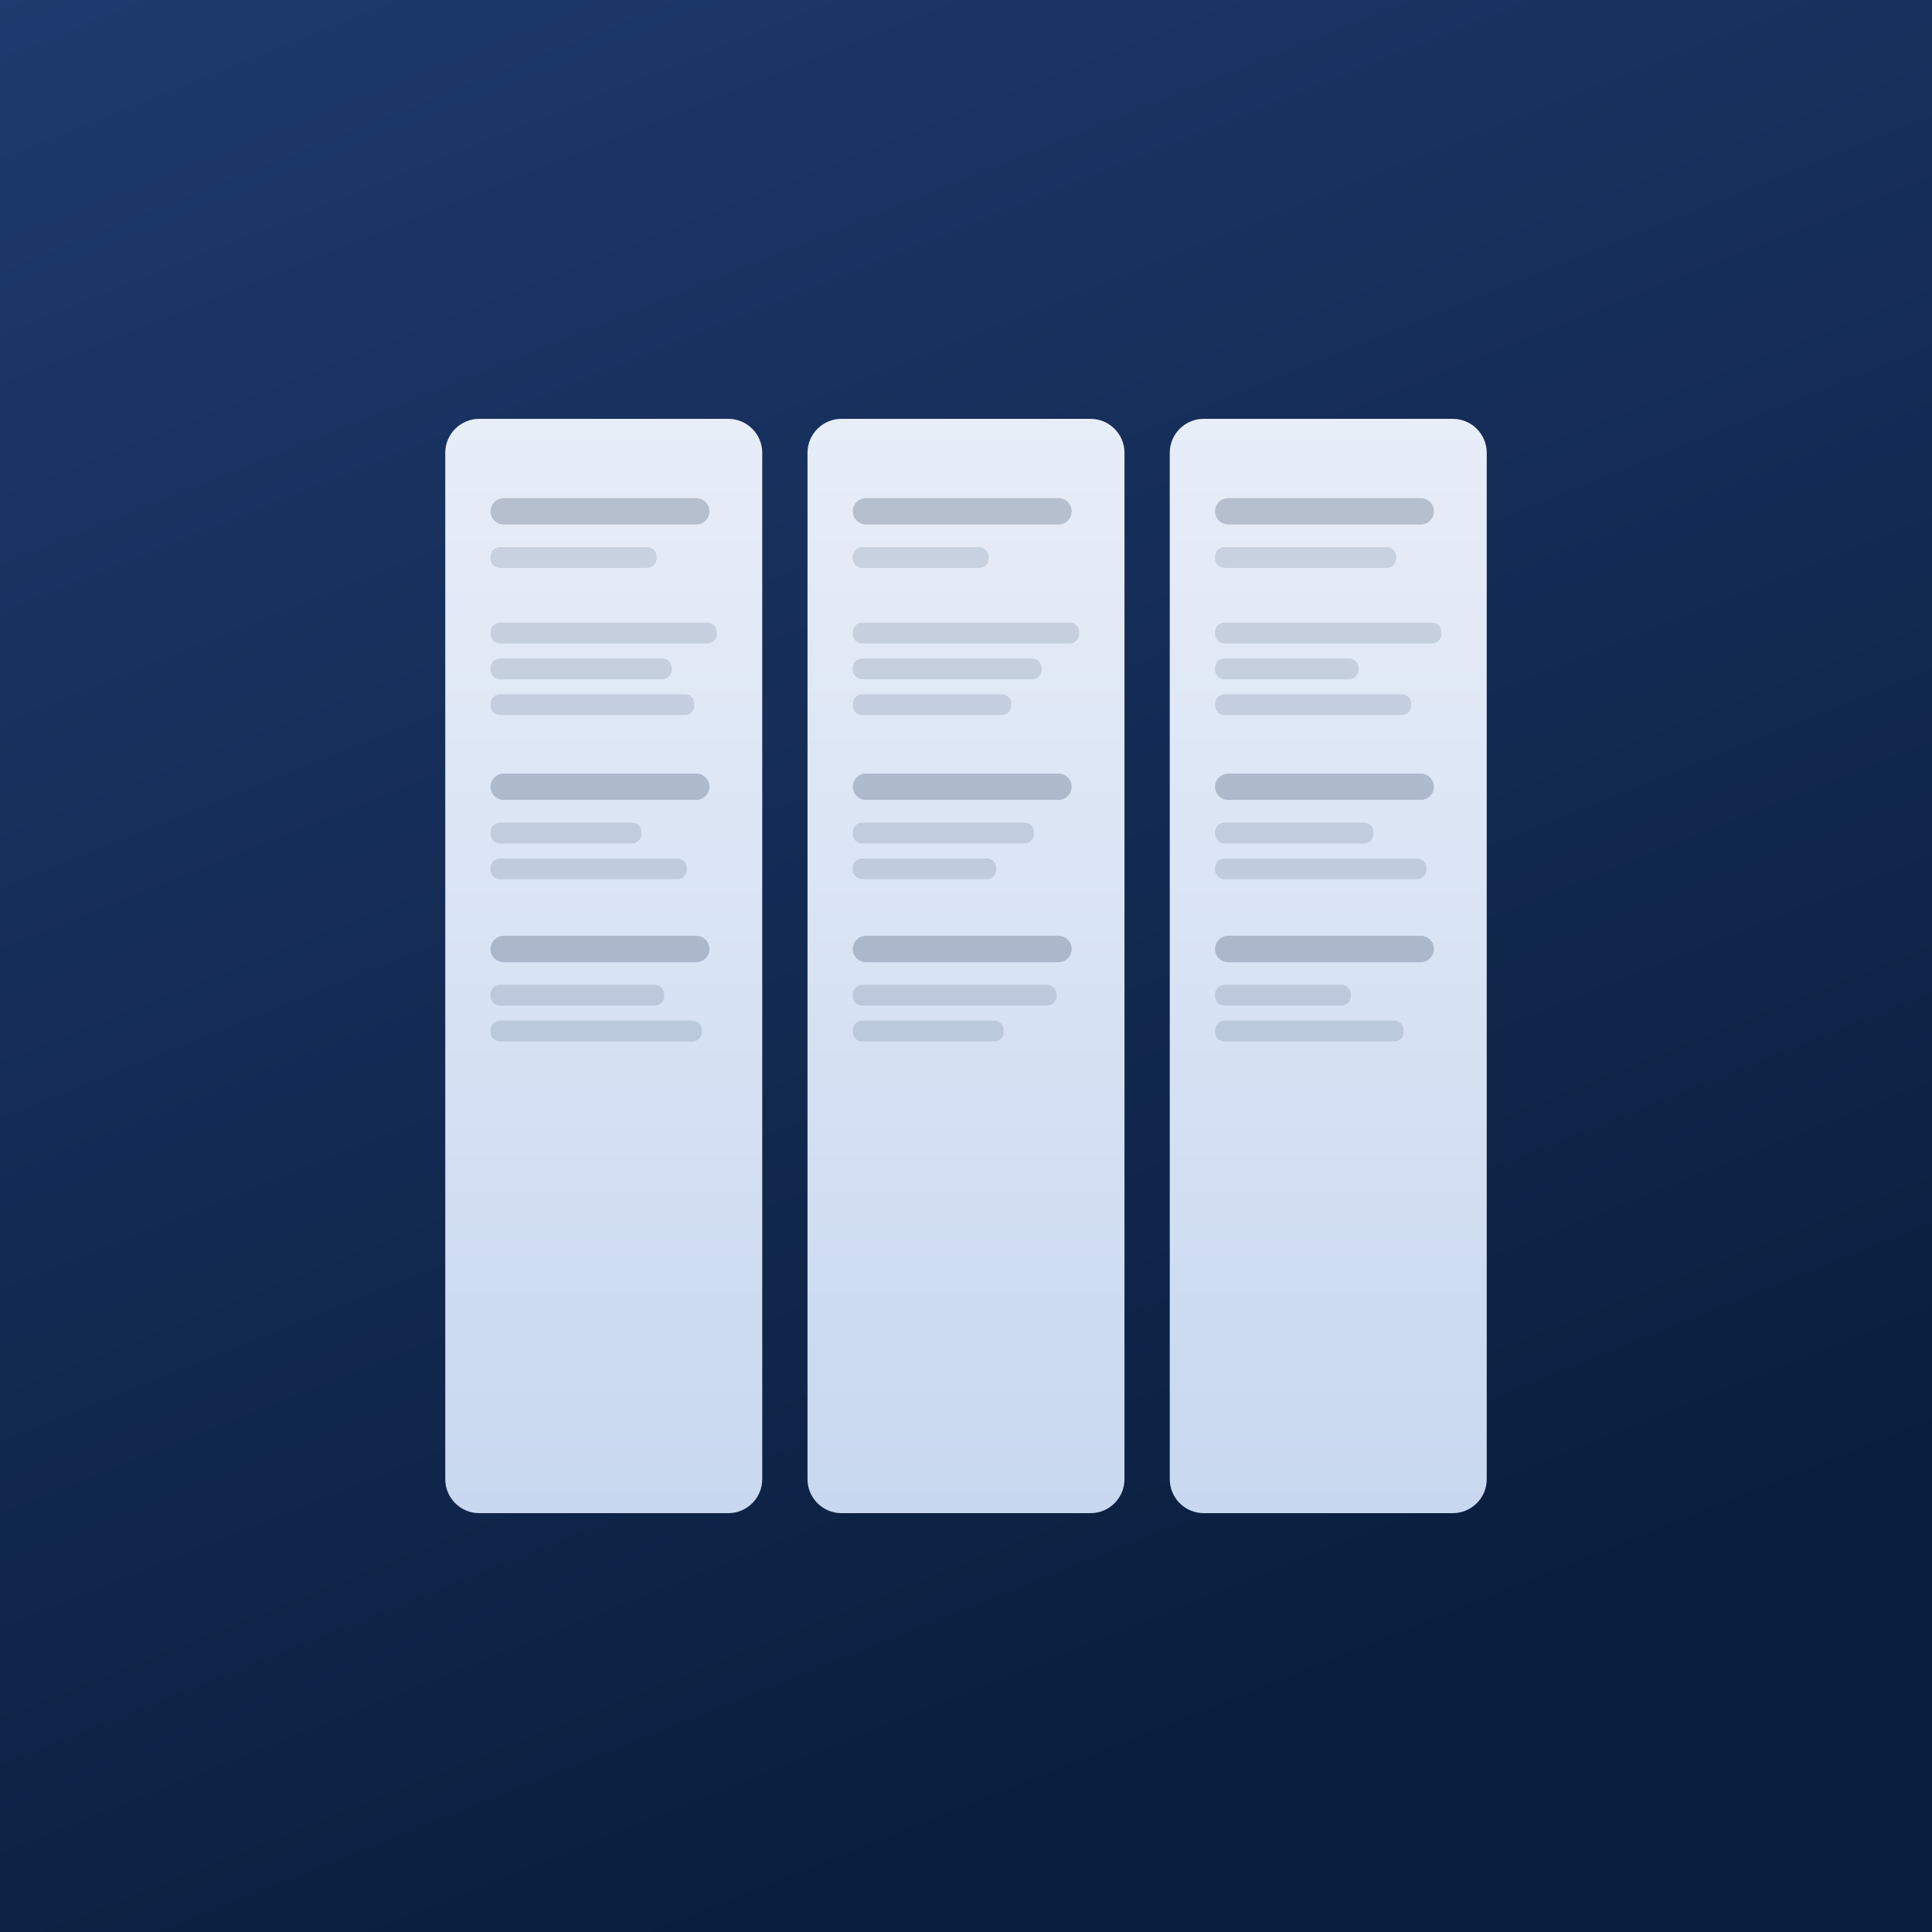
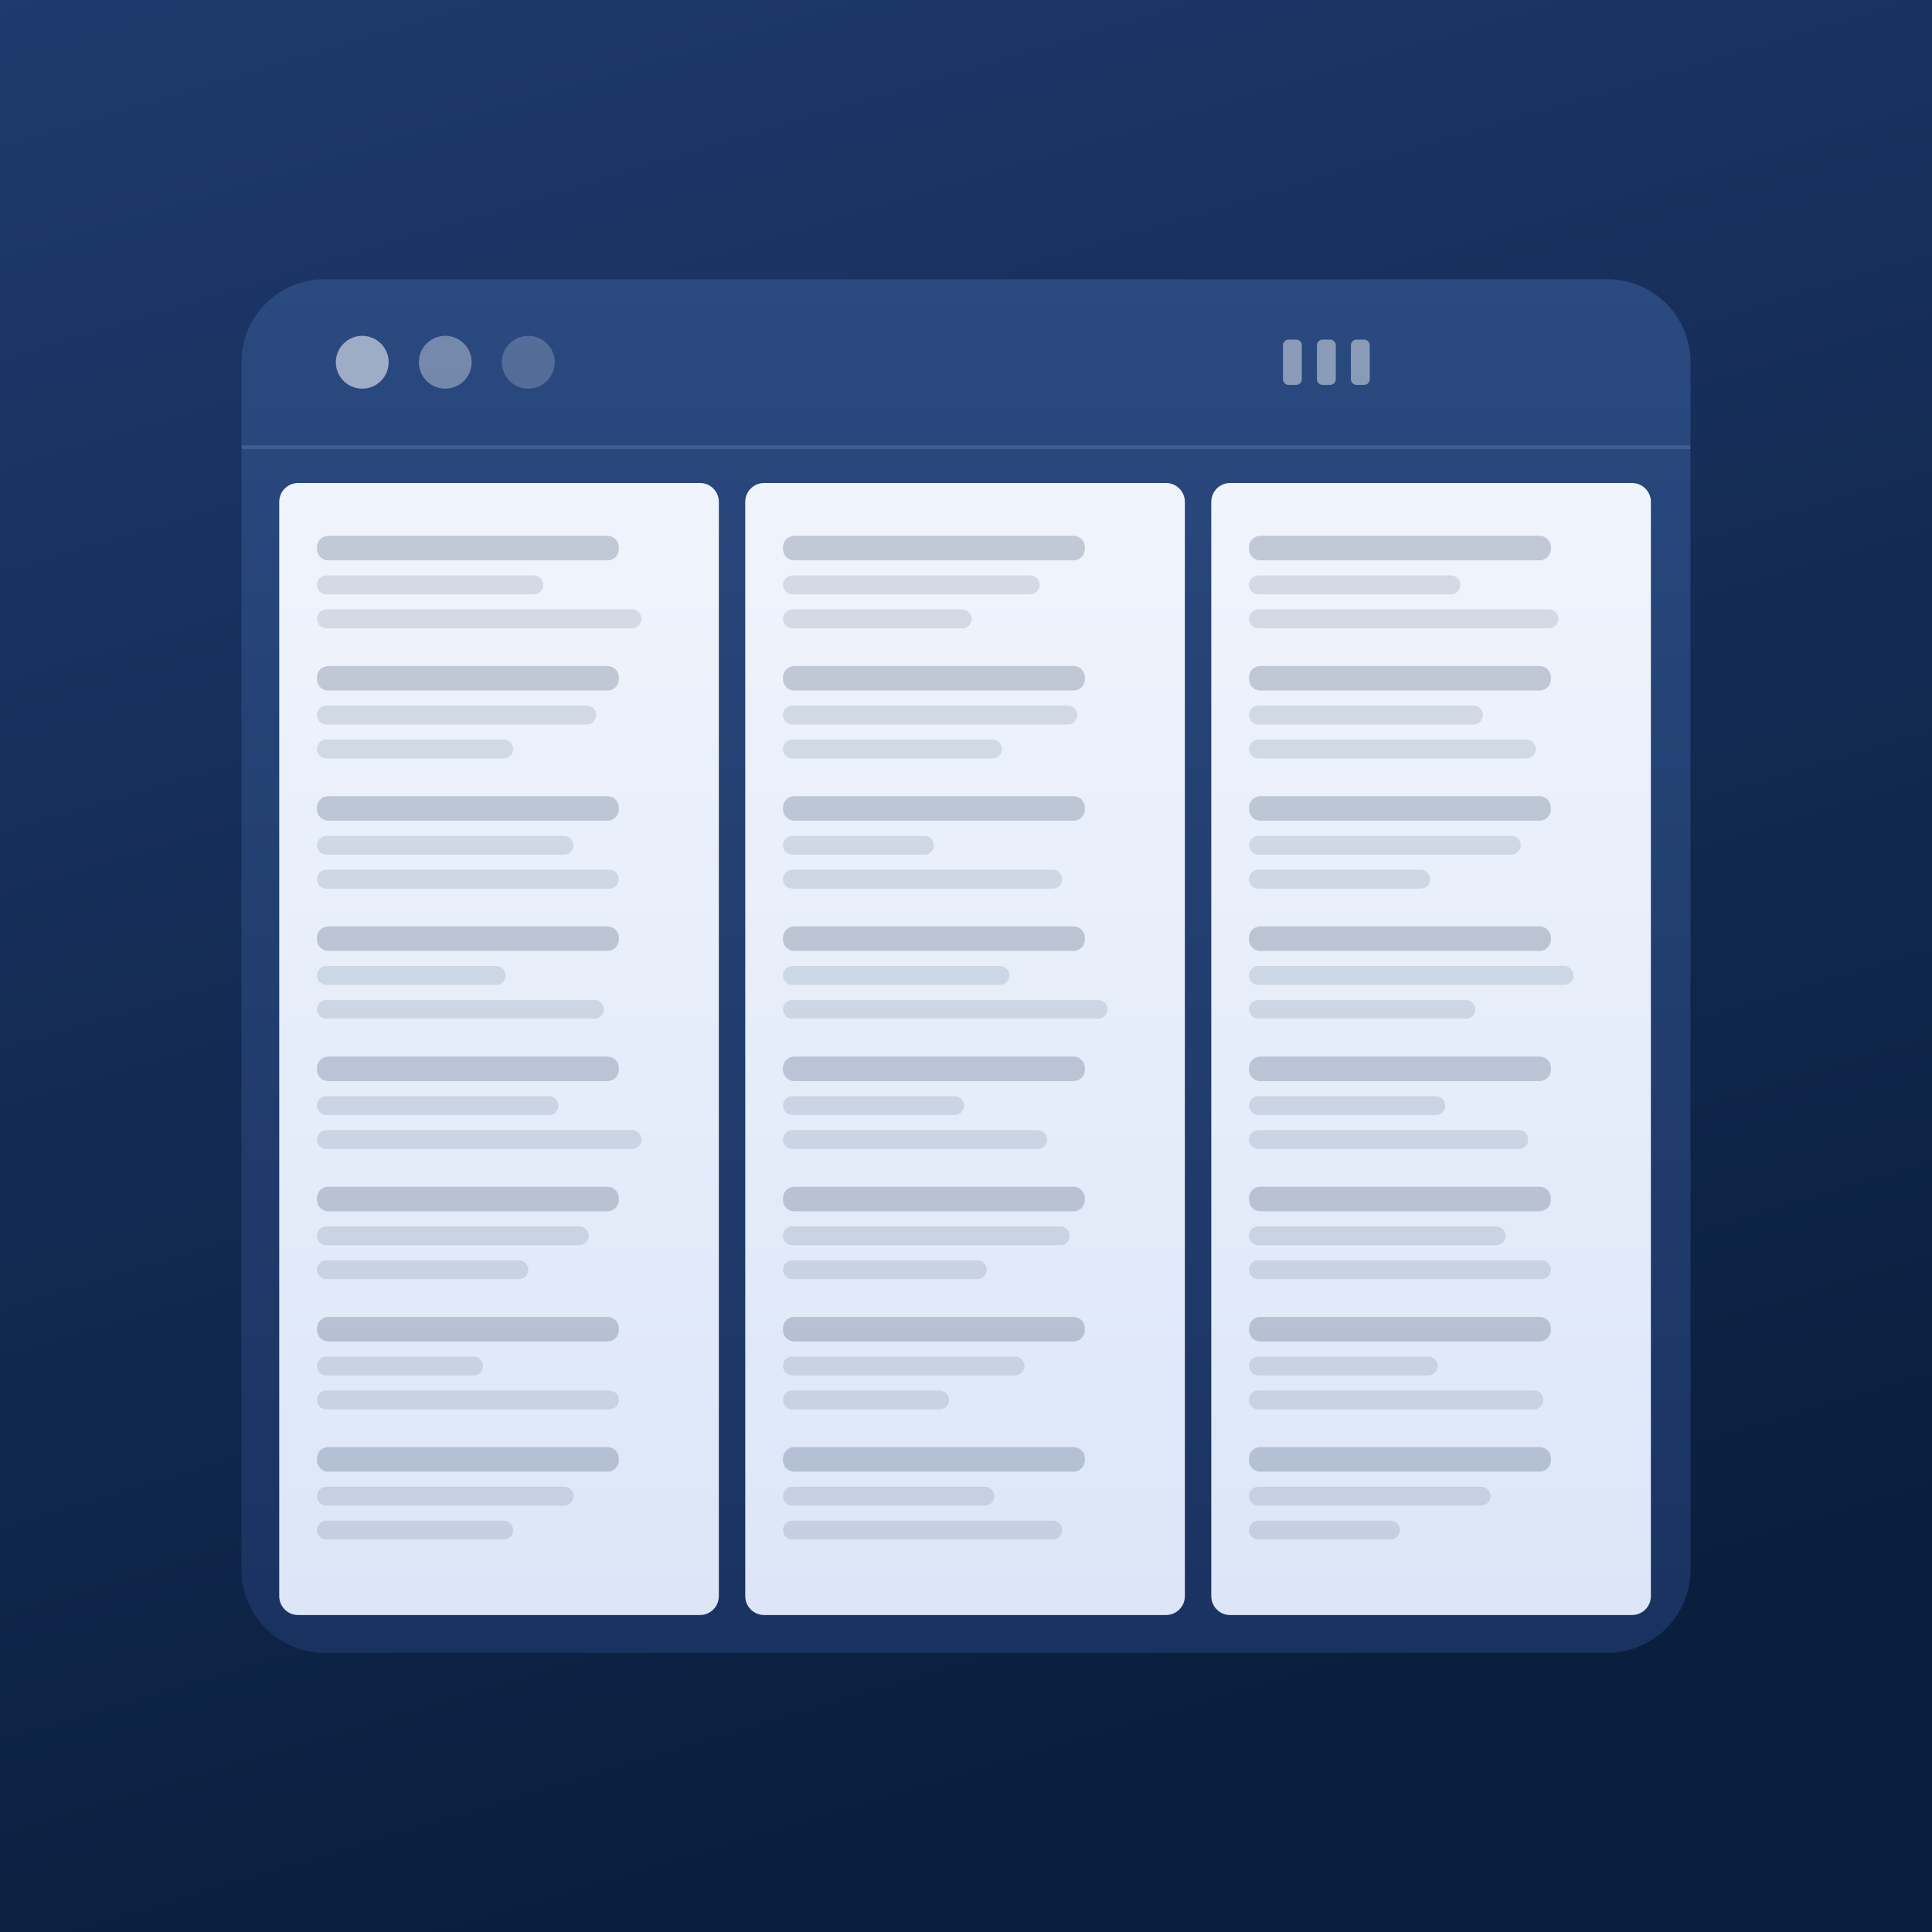
<svg xmlns="http://www.w3.org/2000/svg" viewBox="0 0 1024 1024" width="1024" height="1024">
  <defs>
-     <linearGradient id="bg" x1="0" y1="0" x2="0.4" y2="1">
+     <linearGradient id="bg" x1="0" y1="0" x2="0.3" y2="1">
      <stop offset="0%" stop-color="#1e3a6e" />
      <stop offset="100%" stop-color="#0a1e3d" />
    </linearGradient>
-     <linearGradient id="col" x1="0" y1="0" x2="0" y2="1">
-       <stop offset="0%" stop-color="#e8eef8" />
-       <stop offset="100%" stop-color="#c8d8f0" />
+     <linearGradient id="win" x1="0" y1="0" x2="0" y2="1">
+       <stop offset="0%" stop-color="#2a4a80" />
+       <stop offset="100%" stop-color="#1a3260" />
+     </linearGradient>
+     <linearGradient id="panel" x1="0" y1="0" x2="0" y2="1">
+       <stop offset="0%" stop-color="#f0f4fc" />
+       <stop offset="100%" stop-color="#dce6f8" />
    </linearGradient>
  </defs>
  <rect width="1024" height="1024" fill="url(#bg)" />
-   <rect x="236" y="222" width="168" height="580" rx="18" fill="url(#col)" />
-   <rect x="260" y="264" width="116" height="14" rx="7" fill="#0a1e3d" opacity="0.22" />
-   <rect x="260" y="290" width="88" height="11" rx="5" fill="#0a1e3d" opacity="0.13" />
-   <rect x="260" y="330" width="120" height="11" rx="5" fill="#0a1e3d" opacity="0.13" />
-   <rect x="260" y="349" width="96" height="11" rx="5" fill="#0a1e3d" opacity="0.13" />
-   <rect x="260" y="368" width="108" height="11" rx="5" fill="#0a1e3d" opacity="0.13" />
-   <rect x="260" y="410" width="116" height="14" rx="7" fill="#0a1e3d" opacity="0.22" />
-   <rect x="260" y="436" width="80" height="11" rx="5" fill="#0a1e3d" opacity="0.13" />
-   <rect x="260" y="455" width="104" height="11" rx="5" fill="#0a1e3d" opacity="0.13" />
-   <rect x="260" y="496" width="116" height="14" rx="7" fill="#0a1e3d" opacity="0.22" />
-   <rect x="260" y="522" width="92" height="11" rx="5" fill="#0a1e3d" opacity="0.13" />
-   <rect x="260" y="541" width="112" height="11" rx="5" fill="#0a1e3d" opacity="0.13" />
-   <rect x="428" y="222" width="168" height="580" rx="18" fill="url(#col)" />
-   <rect x="452" y="264" width="116" height="14" rx="7" fill="#0a1e3d" opacity="0.22" />
-   <rect x="452" y="290" width="72" height="11" rx="5" fill="#0a1e3d" opacity="0.13" />
-   <rect x="452" y="330" width="120" height="11" rx="5" fill="#0a1e3d" opacity="0.13" />
-   <rect x="452" y="349" width="100" height="11" rx="5" fill="#0a1e3d" opacity="0.13" />
-   <rect x="452" y="368" width="84" height="11" rx="5" fill="#0a1e3d" opacity="0.13" />
-   <rect x="452" y="410" width="116" height="14" rx="7" fill="#0a1e3d" opacity="0.22" />
-   <rect x="452" y="436" width="96" height="11" rx="5" fill="#0a1e3d" opacity="0.13" />
-   <rect x="452" y="455" width="76" height="11" rx="5" fill="#0a1e3d" opacity="0.13" />
-   <rect x="452" y="496" width="116" height="14" rx="7" fill="#0a1e3d" opacity="0.22" />
-   <rect x="452" y="522" width="108" height="11" rx="5" fill="#0a1e3d" opacity="0.13" />
-   <rect x="452" y="541" width="80" height="11" rx="5" fill="#0a1e3d" opacity="0.13" />
-   <rect x="620" y="222" width="168" height="580" rx="18" fill="url(#col)" />
-   <rect x="644" y="264" width="116" height="14" rx="7" fill="#0a1e3d" opacity="0.22" />
-   <rect x="644" y="290" width="96" height="11" rx="5" fill="#0a1e3d" opacity="0.13" />
-   <rect x="644" y="330" width="120" height="11" rx="5" fill="#0a1e3d" opacity="0.13" />
-   <rect x="644" y="349" width="76" height="11" rx="5" fill="#0a1e3d" opacity="0.13" />
-   <rect x="644" y="368" width="104" height="11" rx="5" fill="#0a1e3d" opacity="0.13" />
-   <rect x="644" y="410" width="116" height="14" rx="7" fill="#0a1e3d" opacity="0.22" />
-   <rect x="644" y="436" width="84" height="11" rx="5" fill="#0a1e3d" opacity="0.13" />
-   <rect x="644" y="455" width="112" height="11" rx="5" fill="#0a1e3d" opacity="0.13" />
-   <rect x="644" y="496" width="116" height="14" rx="7" fill="#0a1e3d" opacity="0.22" />
-   <rect x="644" y="522" width="72" height="11" rx="5" fill="#0a1e3d" opacity="0.13" />
-   <rect x="644" y="541" width="100" height="11" rx="5" fill="#0a1e3d" opacity="0.13" />
+   <rect x="128" y="148" width="768" height="728" rx="44" fill="url(#win)" />
+   <rect x="128" y="236" width="768" height="2" fill="white" opacity="0.12" />
+   <circle cx="192" cy="192" r="14" fill="white" opacity="0.55" />
+   <circle cx="236" cy="192" r="14" fill="white" opacity="0.35" />
+   <circle cx="280" cy="192" r="14" fill="white" opacity="0.20" />
+   <rect x="680" y="180" width="10" height="24" rx="3" fill="white" opacity="0.45" />
+   <rect x="698" y="180" width="10" height="24" rx="3" fill="white" opacity="0.45" />
+   <rect x="716" y="180" width="10" height="24" rx="3" fill="white" opacity="0.45" />
+   <rect x="148" y="256" width="233" height="600" rx="10" fill="url(#panel)" />
+   <rect x="168" y="284" width="160" height="13" rx="6" fill="#0a1e3d" opacity="0.20" />
+   <rect x="168" y="305" width="120" height="10" rx="5" fill="#0a1e3d" opacity="0.12" />
+   <rect x="168" y="323" width="172" height="10" rx="5" fill="#0a1e3d" opacity="0.12" />
+   <rect x="168" y="353" width="160" height="13" rx="6" fill="#0a1e3d" opacity="0.20" />
+   <rect x="168" y="374" width="148" height="10" rx="5" fill="#0a1e3d" opacity="0.12" />
+   <rect x="168" y="392" width="104" height="10" rx="5" fill="#0a1e3d" opacity="0.12" />
+   <rect x="168" y="422" width="160" height="13" rx="6" fill="#0a1e3d" opacity="0.20" />
+   <rect x="168" y="443" width="136" height="10" rx="5" fill="#0a1e3d" opacity="0.12" />
+   <rect x="168" y="461" width="160" height="10" rx="5" fill="#0a1e3d" opacity="0.12" />
+   <rect x="168" y="491" width="160" height="13" rx="6" fill="#0a1e3d" opacity="0.20" />
+   <rect x="168" y="512" width="100" height="10" rx="5" fill="#0a1e3d" opacity="0.12" />
+   <rect x="168" y="530" width="152" height="10" rx="5" fill="#0a1e3d" opacity="0.12" />
+   <rect x="168" y="560" width="160" height="13" rx="6" fill="#0a1e3d" opacity="0.20" />
+   <rect x="168" y="581" width="128" height="10" rx="5" fill="#0a1e3d" opacity="0.12" />
+   <rect x="168" y="599" width="172" height="10" rx="5" fill="#0a1e3d" opacity="0.12" />
+   <rect x="168" y="629" width="160" height="13" rx="6" fill="#0a1e3d" opacity="0.20" />
+   <rect x="168" y="650" width="144" height="10" rx="5" fill="#0a1e3d" opacity="0.12" />
+   <rect x="168" y="668" width="112" height="10" rx="5" fill="#0a1e3d" opacity="0.12" />
+   <rect x="168" y="698" width="160" height="13" rx="6" fill="#0a1e3d" opacity="0.20" />
+   <rect x="168" y="719" width="88" height="10" rx="5" fill="#0a1e3d" opacity="0.12" />
+   <rect x="168" y="737" width="160" height="10" rx="5" fill="#0a1e3d" opacity="0.12" />
+   <rect x="168" y="767" width="160" height="13" rx="6" fill="#0a1e3d" opacity="0.20" />
+   <rect x="168" y="788" width="136" height="10" rx="5" fill="#0a1e3d" opacity="0.12" />
+   <rect x="168" y="806" width="104" height="10" rx="5" fill="#0a1e3d" opacity="0.12" />
+   <rect x="395" y="256" width="233" height="600" rx="10" fill="url(#panel)" />
+   <rect x="415" y="284" width="160" height="13" rx="6" fill="#0a1e3d" opacity="0.20" />
+   <rect x="415" y="305" width="136" height="10" rx="5" fill="#0a1e3d" opacity="0.12" />
+   <rect x="415" y="323" width="100" height="10" rx="5" fill="#0a1e3d" opacity="0.12" />
+   <rect x="415" y="353" width="160" height="13" rx="6" fill="#0a1e3d" opacity="0.20" />
+   <rect x="415" y="374" width="156" height="10" rx="5" fill="#0a1e3d" opacity="0.12" />
+   <rect x="415" y="392" width="116" height="10" rx="5" fill="#0a1e3d" opacity="0.12" />
+   <rect x="415" y="422" width="160" height="13" rx="6" fill="#0a1e3d" opacity="0.20" />
+   <rect x="415" y="443" width="80" height="10" rx="5" fill="#0a1e3d" opacity="0.12" />
+   <rect x="415" y="461" width="148" height="10" rx="5" fill="#0a1e3d" opacity="0.12" />
+   <rect x="415" y="491" width="160" height="13" rx="6" fill="#0a1e3d" opacity="0.20" />
+   <rect x="415" y="512" width="120" height="10" rx="5" fill="#0a1e3d" opacity="0.12" />
+   <rect x="415" y="530" width="172" height="10" rx="5" fill="#0a1e3d" opacity="0.12" />
+   <rect x="415" y="560" width="160" height="13" rx="6" fill="#0a1e3d" opacity="0.20" />
+   <rect x="415" y="581" width="96" height="10" rx="5" fill="#0a1e3d" opacity="0.12" />
+   <rect x="415" y="599" width="140" height="10" rx="5" fill="#0a1e3d" opacity="0.12" />
+   <rect x="415" y="629" width="160" height="13" rx="6" fill="#0a1e3d" opacity="0.20" />
+   <rect x="415" y="650" width="152" height="10" rx="5" fill="#0a1e3d" opacity="0.12" />
+   <rect x="415" y="668" width="108" height="10" rx="5" fill="#0a1e3d" opacity="0.12" />
+   <rect x="415" y="698" width="160" height="13" rx="6" fill="#0a1e3d" opacity="0.20" />
+   <rect x="415" y="719" width="128" height="10" rx="5" fill="#0a1e3d" opacity="0.12" />
+   <rect x="415" y="737" width="88" height="10" rx="5" fill="#0a1e3d" opacity="0.12" />
+   <rect x="415" y="767" width="160" height="13" rx="6" fill="#0a1e3d" opacity="0.20" />
+   <rect x="415" y="788" width="112" height="10" rx="5" fill="#0a1e3d" opacity="0.12" />
+   <rect x="415" y="806" width="148" height="10" rx="5" fill="#0a1e3d" opacity="0.12" />
+   <rect x="642" y="256" width="233" height="600" rx="10" fill="url(#panel)" />
+   <rect x="662" y="284" width="160" height="13" rx="6" fill="#0a1e3d" opacity="0.20" />
+   <rect x="662" y="305" width="112" height="10" rx="5" fill="#0a1e3d" opacity="0.12" />
+   <rect x="662" y="323" width="164" height="10" rx="5" fill="#0a1e3d" opacity="0.12" />
+   <rect x="662" y="353" width="160" height="13" rx="6" fill="#0a1e3d" opacity="0.20" />
+   <rect x="662" y="374" width="124" height="10" rx="5" fill="#0a1e3d" opacity="0.12" />
+   <rect x="662" y="392" width="152" height="10" rx="5" fill="#0a1e3d" opacity="0.12" />
+   <rect x="662" y="422" width="160" height="13" rx="6" fill="#0a1e3d" opacity="0.20" />
+   <rect x="662" y="443" width="144" height="10" rx="5" fill="#0a1e3d" opacity="0.12" />
+   <rect x="662" y="461" width="96" height="10" rx="5" fill="#0a1e3d" opacity="0.12" />
+   <rect x="662" y="491" width="160" height="13" rx="6" fill="#0a1e3d" opacity="0.20" />
+   <rect x="662" y="512" width="172" height="10" rx="5" fill="#0a1e3d" opacity="0.12" />
+   <rect x="662" y="530" width="120" height="10" rx="5" fill="#0a1e3d" opacity="0.12" />
+   <rect x="662" y="560" width="160" height="13" rx="6" fill="#0a1e3d" opacity="0.20" />
+   <rect x="662" y="581" width="104" height="10" rx="5" fill="#0a1e3d" opacity="0.12" />
+   <rect x="662" y="599" width="148" height="10" rx="5" fill="#0a1e3d" opacity="0.12" />
+   <rect x="662" y="629" width="160" height="13" rx="6" fill="#0a1e3d" opacity="0.20" />
+   <rect x="662" y="650" width="136" height="10" rx="5" fill="#0a1e3d" opacity="0.12" />
+   <rect x="662" y="668" width="160" height="10" rx="5" fill="#0a1e3d" opacity="0.12" />
+   <rect x="662" y="698" width="160" height="13" rx="6" fill="#0a1e3d" opacity="0.20" />
+   <rect x="662" y="719" width="100" height="10" rx="5" fill="#0a1e3d" opacity="0.12" />
+   <rect x="662" y="737" width="156" height="10" rx="5" fill="#0a1e3d" opacity="0.12" />
+   <rect x="662" y="767" width="160" height="13" rx="6" fill="#0a1e3d" opacity="0.20" />
+   <rect x="662" y="788" width="128" height="10" rx="5" fill="#0a1e3d" opacity="0.12" />
+   <rect x="662" y="806" width="80" height="10" rx="5" fill="#0a1e3d" opacity="0.12" />
</svg>
